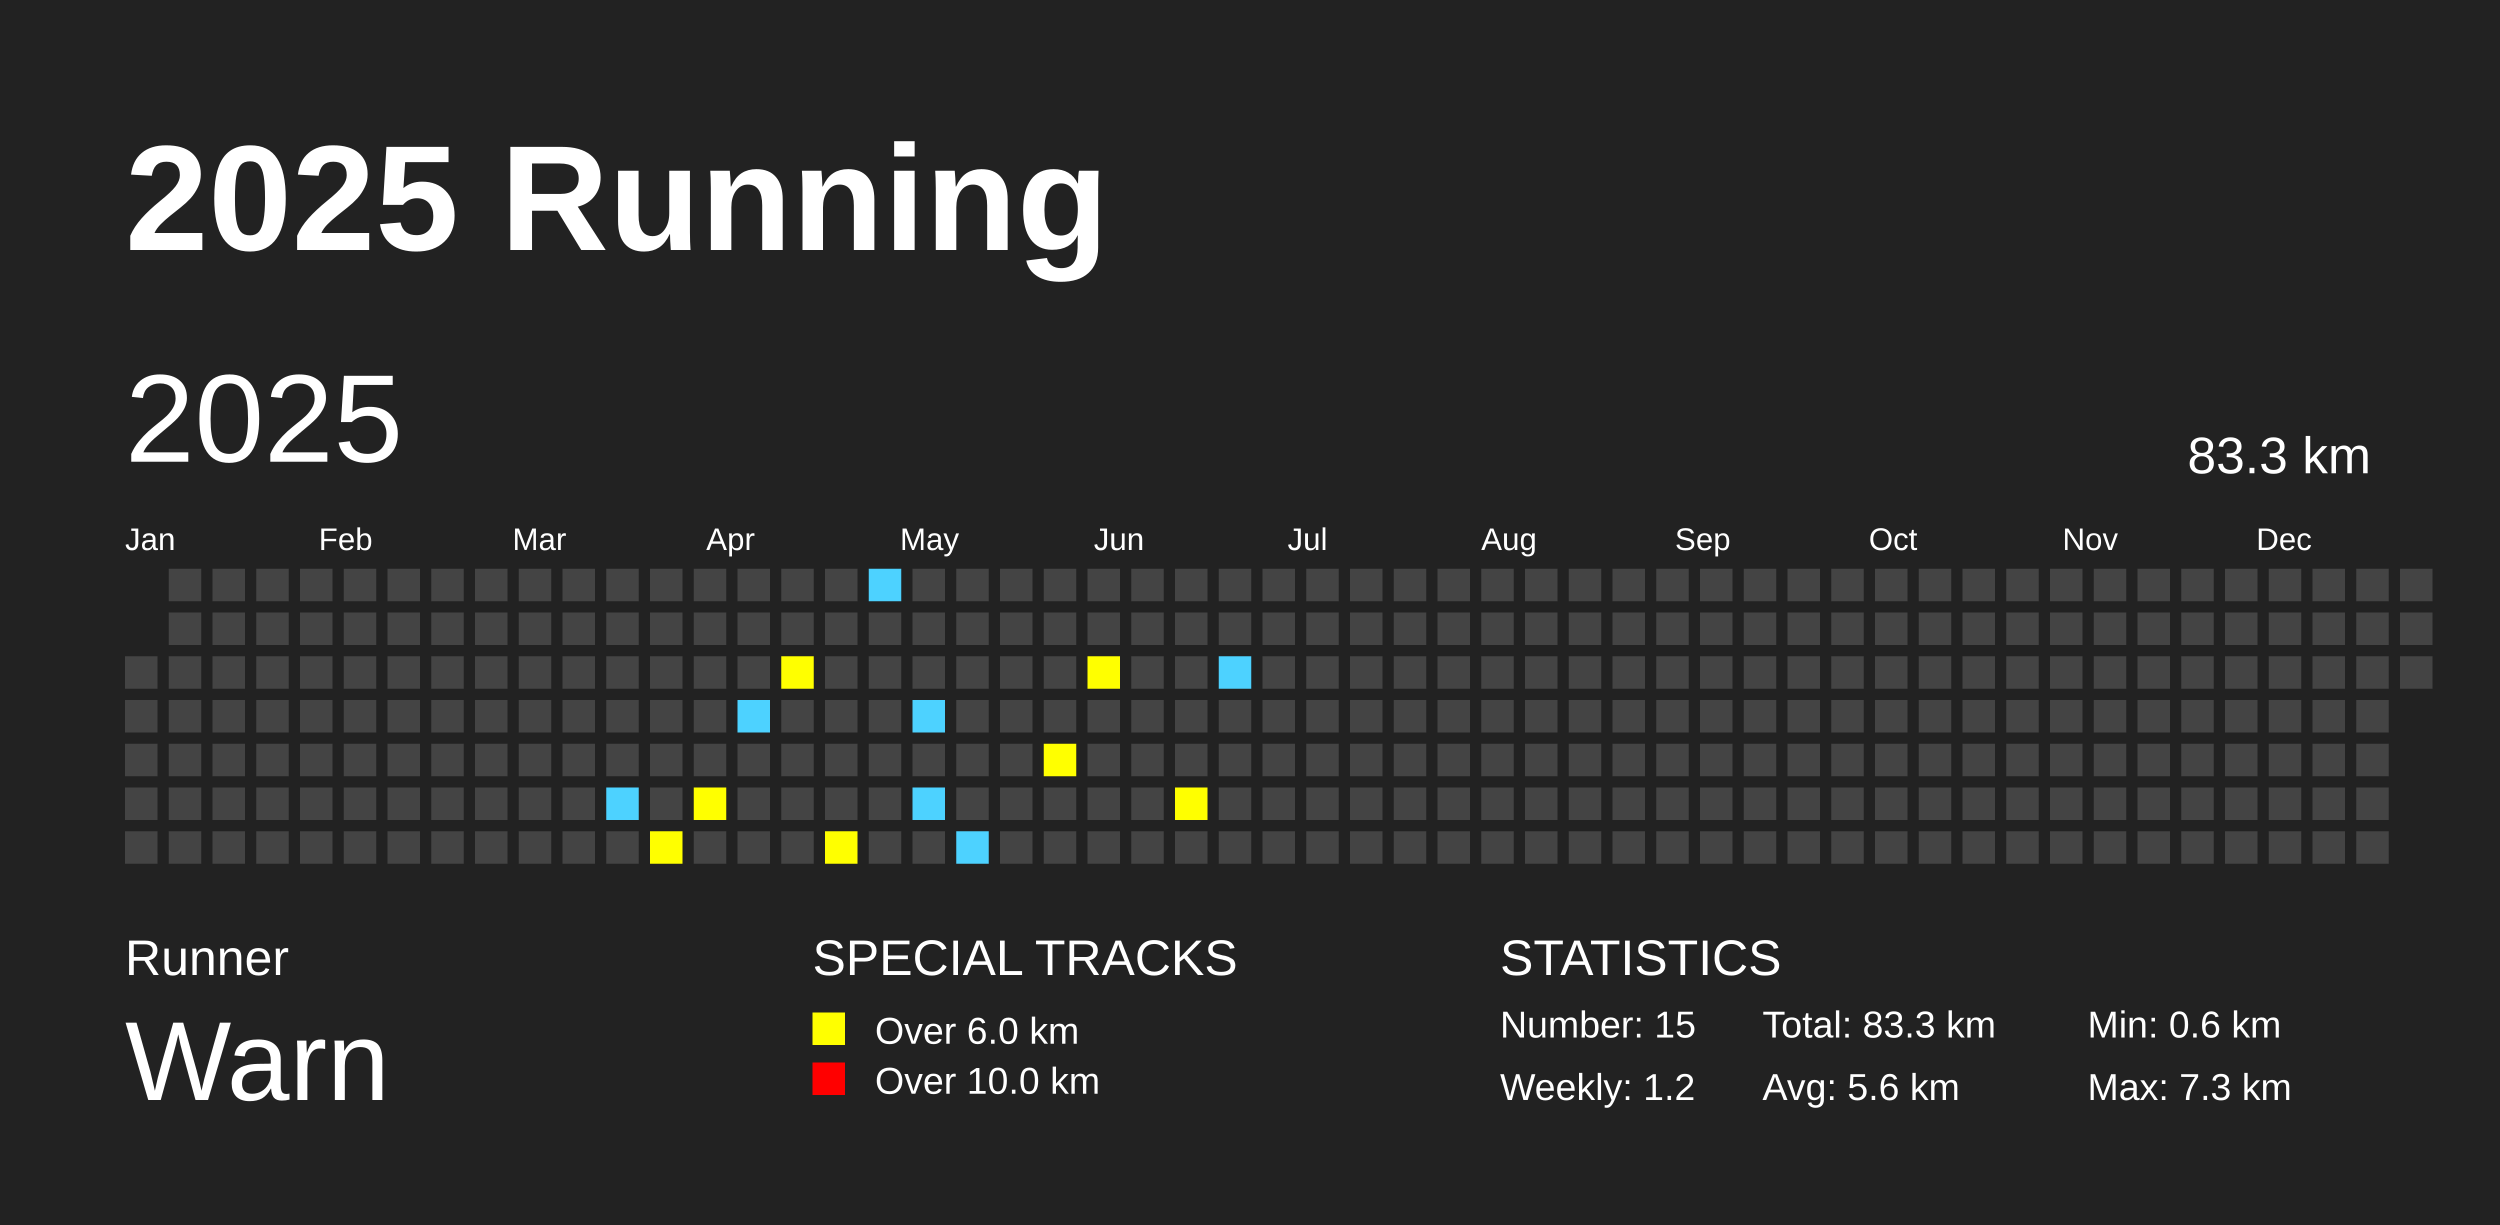
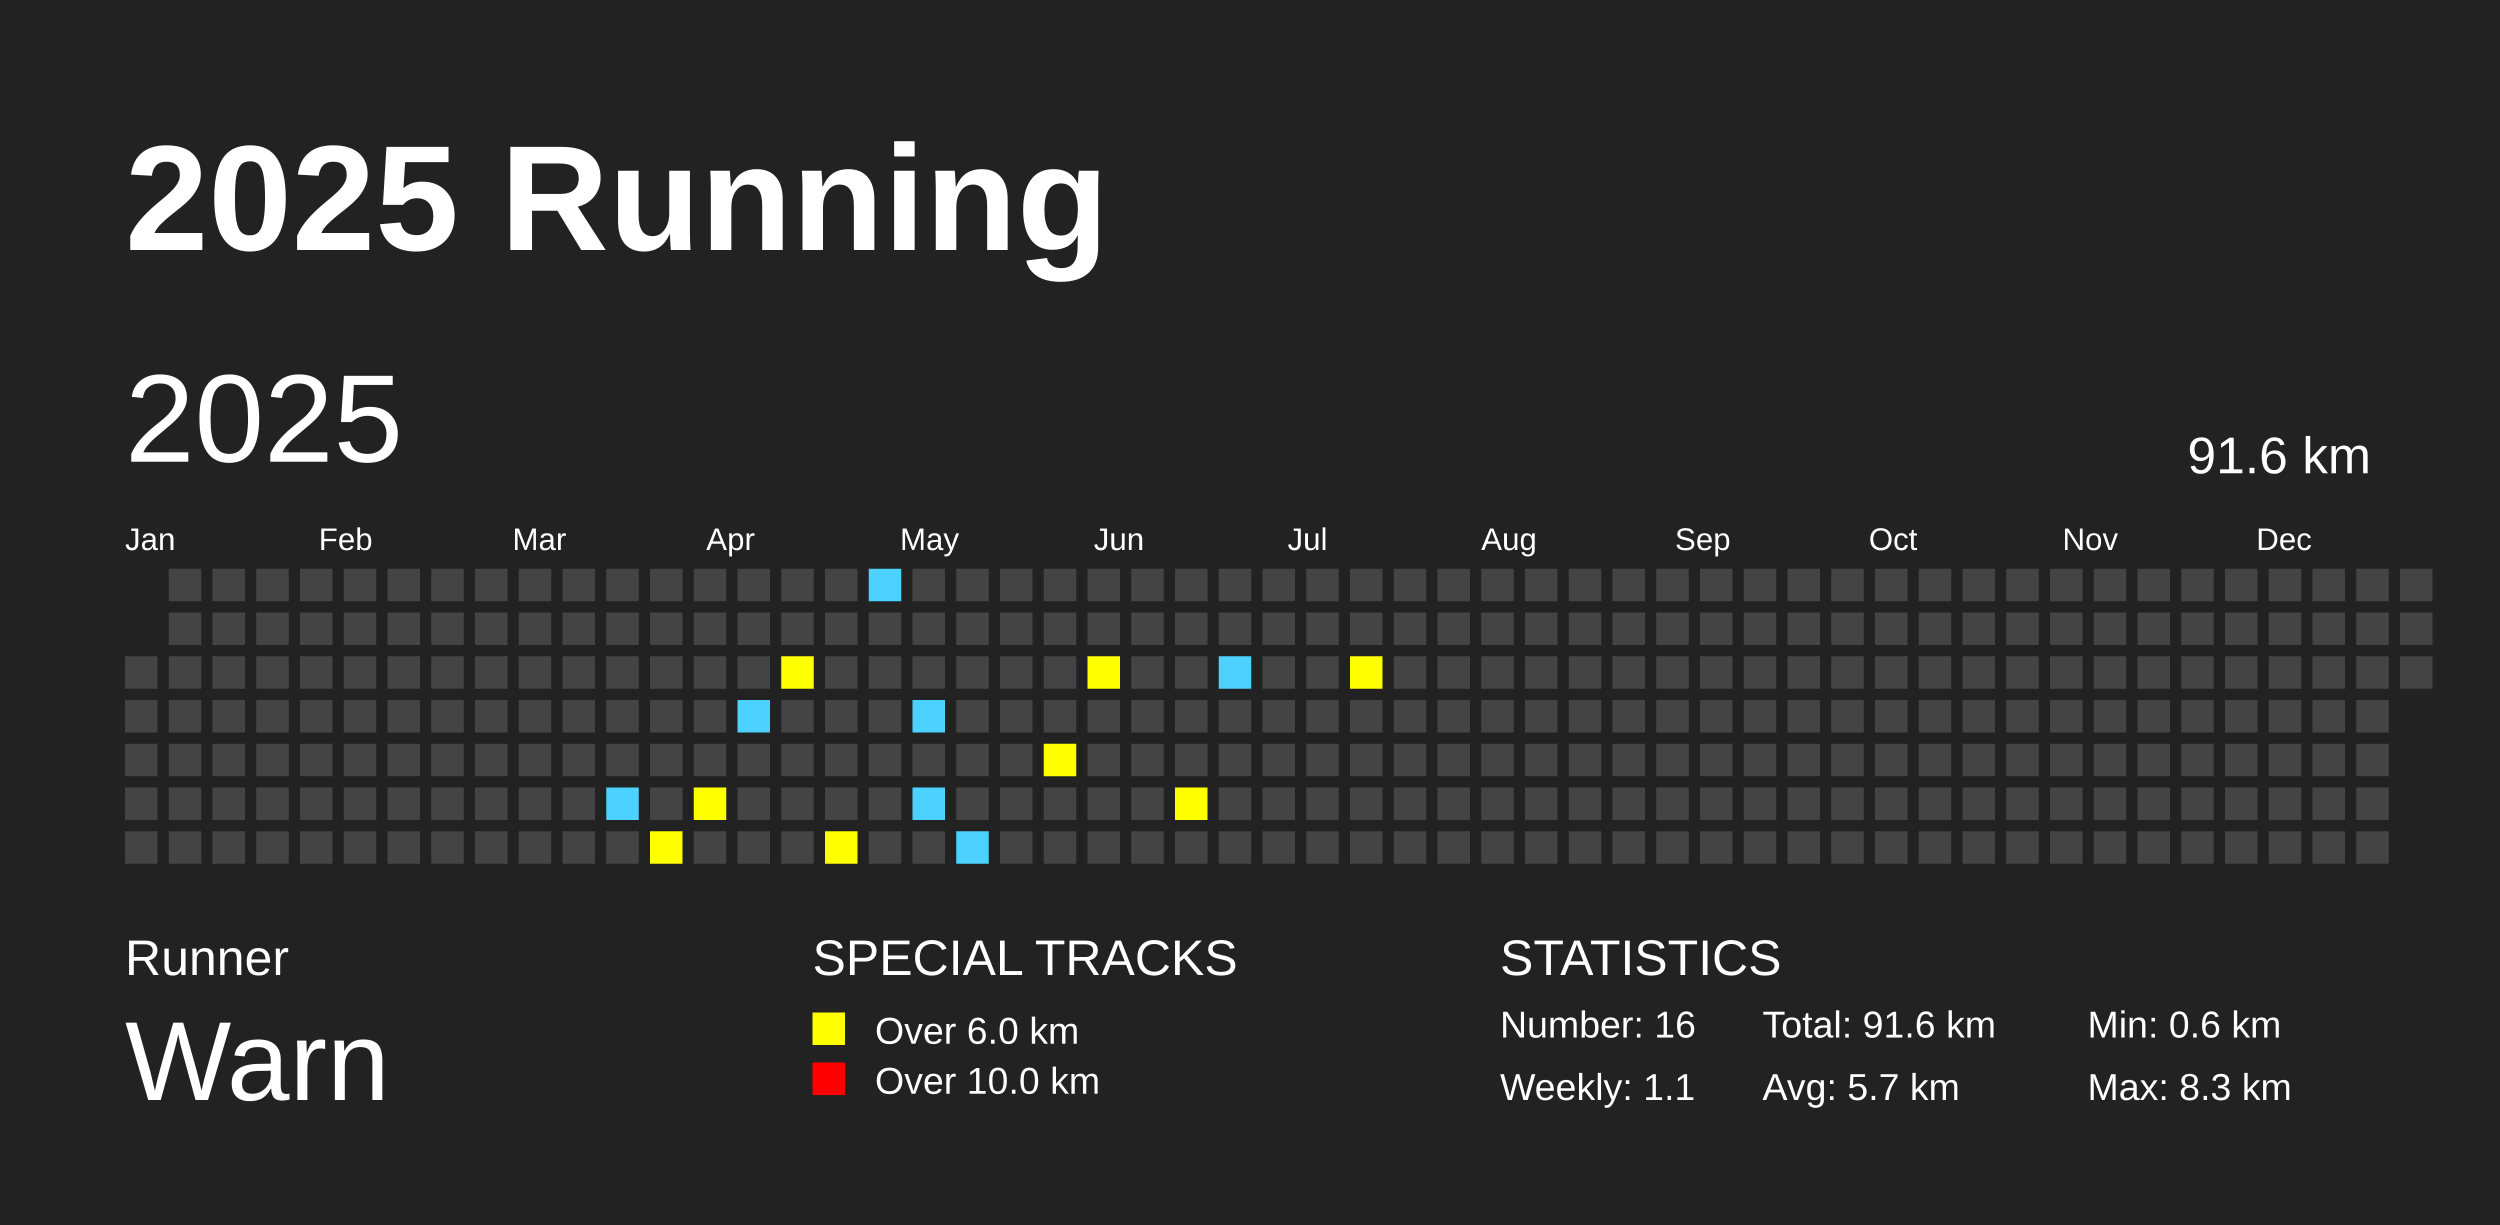
<svg xmlns="http://www.w3.org/2000/svg" baseProfile="full" height="98mm" version="1.1" viewBox="0,0,200,98" width="200mm">
  <defs />
  <rect fill="#222222" height="98" width="200" x="0" y="0" />
  <text fill="#FFFFFF" style="font-size:12px; font-family:Arial; font-weight:bold;" x="10" y="20">2025 Running</text>
  <text fill="#FFFFFF" style="font-size:4px; font-family:Arial" x="10" y="78">Runner</text>
  <text fill="#FFFFFF" style="font-size:9px; font-family:Arial" x="10" y="88">Warn</text>
  <text fill="#FFFFFF" style="font-size:4px; font-family:Arial" x="65" y="78">SPECIAL TRACKS</text>
  <rect fill="yellow" height="2.6" width="2.6" x="65" y="81" />
  <text fill="#FFFFFF" style="font-size:3px; font-family:Arial" x="70" y="83.5">Over 6.0 km</text>
  <rect fill="red" height="2.6" width="2.6" x="65" y="85" />
  <text fill="#FFFFFF" style="font-size:3px; font-family:Arial" x="70" y="87.5">Over 10.0 km</text>
  <text fill="#FFFFFF" style="font-size:4px; font-family:Arial" x="120" y="78">STATISTICS</text>
-   <text fill="#FFFFFF" style="font-size:3px; font-family:Arial" x="120" y="83">Number: 15</text>
-   <text fill="#FFFFFF" style="font-size:3px; font-family:Arial" x="120" y="88">Weekly: 1.2</text>
-   <text fill="#FFFFFF" style="font-size:3px; font-family:Arial" x="141" y="83">Total: 83.3 km</text>
-   <text fill="#FFFFFF" style="font-size:3px; font-family:Arial" x="141" y="88">Avg: 5.6 km</text>
+   <text fill="#FFFFFF" style="font-size:3px; font-family:Arial" x="120" y="83">Number: 16</text>
+   <text fill="#FFFFFF" style="font-size:3px; font-family:Arial" x="120" y="88">Weekly: 1.1</text>
+   <text fill="#FFFFFF" style="font-size:3px; font-family:Arial" x="141" y="83">Total: 91.6 km</text>
+   <text fill="#FFFFFF" style="font-size:3px; font-family:Arial" x="141" y="88">Avg: 5.7 km</text>
  <text fill="#FFFFFF" style="font-size:3px; font-family:Arial" x="167" y="83">Min: 0.6 km</text>
-   <text fill="#FFFFFF" style="font-size:3px; font-family:Arial" x="167" y="88">Max: 7.3 km</text>
+   <text fill="#FFFFFF" style="font-size:3px; font-family:Arial" x="167" y="88">Max: 8.3 km</text>
  <text dominant-baseline="hanging" fill="#FFFFFF" style="font-size:10.0px; font-family:Arial;" x="10" y="30">2025</text>
-   <text dominant-baseline="hanging" fill="#FFFFFF" style="font-size:4.125px; font-family:Arial;" x="175" y="35">83.3 km</text>
+   <text dominant-baseline="hanging" fill="#FFFFFF" style="font-size:4.125px; font-family:Arial;" x="175" y="35">91.6 km</text>
  <text fill="#FFFFFF" style="font-size:2.5px; font-family:Arial" x="10.0" y="44">Jan</text>
  <text fill="#FFFFFF" style="font-size:2.5px; font-family:Arial" x="25.5" y="44">Feb</text>
  <text fill="#FFFFFF" style="font-size:2.5px; font-family:Arial" x="41.0" y="44">Mar</text>
  <text fill="#FFFFFF" style="font-size:2.5px; font-family:Arial" x="56.5" y="44">Apr</text>
  <text fill="#FFFFFF" style="font-size:2.5px; font-family:Arial" x="72.0" y="44">May</text>
  <text fill="#FFFFFF" style="font-size:2.5px; font-family:Arial" x="87.5" y="44">Jun</text>
  <text fill="#FFFFFF" style="font-size:2.5px; font-family:Arial" x="103.0" y="44">Jul</text>
  <text fill="#FFFFFF" style="font-size:2.5px; font-family:Arial" x="118.5" y="44">Aug</text>
  <text fill="#FFFFFF" style="font-size:2.5px; font-family:Arial" x="134.0" y="44">Sep</text>
  <text fill="#FFFFFF" style="font-size:2.5px; font-family:Arial" x="149.5" y="44">Oct</text>
  <text fill="#FFFFFF" style="font-size:2.5px; font-family:Arial" x="165.0" y="44">Nov</text>
  <text fill="#FFFFFF" style="font-size:2.5px; font-family:Arial" x="180.5" y="44">Dec</text>
  <rect fill="#444444" height="2.6" width="2.6" x="10.0" y="52.5" />
  <rect fill="#444444" height="2.6" width="2.6" x="10.0" y="56.0" />
  <rect fill="#444444" height="2.6" width="2.6" x="10.0" y="59.5" />
  <rect fill="#444444" height="2.6" width="2.6" x="10.0" y="63.0" />
  <rect fill="#444444" height="2.6" width="2.6" x="10.0" y="66.5" />
  <rect fill="#444444" height="2.6" width="2.6" x="13.5" y="45.5" />
  <rect fill="#444444" height="2.6" width="2.6" x="13.5" y="49.0" />
  <rect fill="#444444" height="2.6" width="2.6" x="13.5" y="52.5" />
  <rect fill="#444444" height="2.6" width="2.6" x="13.5" y="56.0" />
  <rect fill="#444444" height="2.6" width="2.6" x="13.5" y="59.5" />
  <rect fill="#444444" height="2.6" width="2.6" x="13.5" y="63.0" />
  <rect fill="#444444" height="2.6" width="2.6" x="13.5" y="66.5" />
  <rect fill="#444444" height="2.6" width="2.6" x="17.0" y="45.5" />
  <rect fill="#444444" height="2.6" width="2.6" x="17.0" y="49.0" />
  <rect fill="#444444" height="2.6" width="2.6" x="17.0" y="52.5" />
  <rect fill="#444444" height="2.6" width="2.6" x="17.0" y="56.0" />
  <rect fill="#444444" height="2.6" width="2.6" x="17.0" y="59.5" />
  <rect fill="#444444" height="2.6" width="2.6" x="17.0" y="63.0" />
  <rect fill="#444444" height="2.6" width="2.6" x="17.0" y="66.5" />
  <rect fill="#444444" height="2.6" width="2.6" x="20.5" y="45.5" />
  <rect fill="#444444" height="2.6" width="2.6" x="20.5" y="49.0" />
  <rect fill="#444444" height="2.6" width="2.6" x="20.5" y="52.5" />
  <rect fill="#444444" height="2.6" width="2.6" x="20.5" y="56.0" />
  <rect fill="#444444" height="2.6" width="2.6" x="20.5" y="59.5" />
  <rect fill="#444444" height="2.6" width="2.6" x="20.5" y="63.0" />
  <rect fill="#444444" height="2.6" width="2.6" x="20.5" y="66.5" />
  <rect fill="#444444" height="2.6" width="2.6" x="24.0" y="45.5" />
  <rect fill="#444444" height="2.6" width="2.6" x="24.0" y="49.0" />
  <rect fill="#444444" height="2.6" width="2.6" x="24.0" y="52.5" />
  <rect fill="#444444" height="2.6" width="2.6" x="24.0" y="56.0" />
  <rect fill="#444444" height="2.6" width="2.6" x="24.0" y="59.5" />
  <rect fill="#444444" height="2.6" width="2.6" x="24.0" y="63.0" />
  <rect fill="#444444" height="2.6" width="2.6" x="24.0" y="66.5" />
  <rect fill="#444444" height="2.6" width="2.6" x="27.5" y="45.5" />
  <rect fill="#444444" height="2.6" width="2.6" x="27.5" y="49.0" />
  <rect fill="#444444" height="2.6" width="2.6" x="27.5" y="52.5" />
  <rect fill="#444444" height="2.6" width="2.6" x="27.5" y="56.0" />
  <rect fill="#444444" height="2.6" width="2.6" x="27.5" y="59.5" />
  <rect fill="#444444" height="2.6" width="2.6" x="27.5" y="63.0" />
  <rect fill="#444444" height="2.6" width="2.6" x="27.5" y="66.5" />
  <rect fill="#444444" height="2.6" width="2.6" x="31.0" y="45.5" />
  <rect fill="#444444" height="2.6" width="2.6" x="31.0" y="49.0" />
  <rect fill="#444444" height="2.6" width="2.6" x="31.0" y="52.5" />
  <rect fill="#444444" height="2.6" width="2.6" x="31.0" y="56.0" />
  <rect fill="#444444" height="2.6" width="2.6" x="31.0" y="59.5" />
  <rect fill="#444444" height="2.6" width="2.6" x="31.0" y="63.0" />
  <rect fill="#444444" height="2.6" width="2.6" x="31.0" y="66.5" />
  <rect fill="#444444" height="2.6" width="2.6" x="34.5" y="45.5" />
  <rect fill="#444444" height="2.6" width="2.6" x="34.5" y="49.0" />
  <rect fill="#444444" height="2.6" width="2.6" x="34.5" y="52.5" />
  <rect fill="#444444" height="2.6" width="2.6" x="34.5" y="56.0" />
  <rect fill="#444444" height="2.6" width="2.6" x="34.5" y="59.5" />
  <rect fill="#444444" height="2.6" width="2.6" x="34.5" y="63.0" />
  <rect fill="#444444" height="2.6" width="2.6" x="34.5" y="66.5" />
  <rect fill="#444444" height="2.6" width="2.6" x="38.0" y="45.5" />
  <rect fill="#444444" height="2.6" width="2.6" x="38.0" y="49.0" />
  <rect fill="#444444" height="2.6" width="2.6" x="38.0" y="52.5" />
  <rect fill="#444444" height="2.6" width="2.6" x="38.0" y="56.0" />
  <rect fill="#444444" height="2.6" width="2.6" x="38.0" y="59.5" />
  <rect fill="#444444" height="2.6" width="2.6" x="38.0" y="63.0" />
  <rect fill="#444444" height="2.6" width="2.6" x="38.0" y="66.5" />
  <rect fill="#444444" height="2.6" width="2.6" x="41.5" y="45.5" />
  <rect fill="#444444" height="2.6" width="2.6" x="41.5" y="49.0" />
  <rect fill="#444444" height="2.6" width="2.6" x="41.5" y="52.5" />
  <rect fill="#444444" height="2.6" width="2.6" x="41.5" y="56.0" />
  <rect fill="#444444" height="2.6" width="2.6" x="41.5" y="59.5" />
  <rect fill="#444444" height="2.6" width="2.6" x="41.5" y="63.0" />
  <rect fill="#444444" height="2.6" width="2.6" x="41.5" y="66.5" />
  <rect fill="#444444" height="2.6" width="2.6" x="45.0" y="45.5" />
  <rect fill="#444444" height="2.6" width="2.6" x="45.0" y="49.0" />
  <rect fill="#444444" height="2.6" width="2.6" x="45.0" y="52.5" />
  <rect fill="#444444" height="2.6" width="2.6" x="45.0" y="56.0" />
  <rect fill="#444444" height="2.6" width="2.6" x="45.0" y="59.5" />
  <rect fill="#444444" height="2.6" width="2.6" x="45.0" y="63.0" />
  <rect fill="#444444" height="2.6" width="2.6" x="45.0" y="66.5" />
  <rect fill="#444444" height="2.6" width="2.6" x="48.5" y="45.5" />
  <rect fill="#444444" height="2.6" width="2.6" x="48.5" y="49.0" />
  <rect fill="#444444" height="2.6" width="2.6" x="48.5" y="52.5" />
  <rect fill="#444444" height="2.6" width="2.6" x="48.5" y="56.0" />
  <rect fill="#444444" height="2.6" width="2.6" x="48.5" y="59.5" />
  <rect fill="#4DD2FF" height="2.6" width="2.6" x="48.5" y="63.0" />
  <rect fill="#444444" height="2.6" width="2.6" x="48.5" y="66.5" />
  <rect fill="#444444" height="2.6" width="2.6" x="52.0" y="45.5" />
  <rect fill="#444444" height="2.6" width="2.6" x="52.0" y="49.0" />
  <rect fill="#444444" height="2.6" width="2.6" x="52.0" y="52.5" />
  <rect fill="#444444" height="2.6" width="2.6" x="52.0" y="56.0" />
  <rect fill="#444444" height="2.6" width="2.6" x="52.0" y="59.5" />
  <rect fill="#444444" height="2.6" width="2.6" x="52.0" y="63.0" />
  <rect fill="yellow" height="2.6" width="2.6" x="52.0" y="66.5" />
  <rect fill="#444444" height="2.6" width="2.6" x="55.5" y="45.5" />
  <rect fill="#444444" height="2.6" width="2.6" x="55.5" y="49.0" />
  <rect fill="#444444" height="2.6" width="2.6" x="55.5" y="52.5" />
  <rect fill="#444444" height="2.6" width="2.6" x="55.5" y="56.0" />
  <rect fill="#444444" height="2.6" width="2.6" x="55.5" y="59.5" />
  <rect fill="yellow" height="2.6" width="2.6" x="55.5" y="63.0" />
  <rect fill="#444444" height="2.6" width="2.6" x="55.5" y="66.5" />
  <rect fill="#444444" height="2.6" width="2.6" x="59.0" y="45.5" />
  <rect fill="#444444" height="2.6" width="2.6" x="59.0" y="49.0" />
  <rect fill="#444444" height="2.6" width="2.6" x="59.0" y="52.5" />
  <rect fill="#4DD2FF" height="2.6" width="2.6" x="59.0" y="56.0" />
  <rect fill="#444444" height="2.6" width="2.6" x="59.0" y="59.5" />
  <rect fill="#444444" height="2.6" width="2.6" x="59.0" y="63.0" />
  <rect fill="#444444" height="2.6" width="2.6" x="59.0" y="66.5" />
  <rect fill="#444444" height="2.6" width="2.6" x="62.5" y="45.5" />
  <rect fill="#444444" height="2.6" width="2.6" x="62.5" y="49.0" />
  <rect fill="yellow" height="2.6" width="2.6" x="62.5" y="52.5" />
  <rect fill="#444444" height="2.6" width="2.6" x="62.5" y="56.0" />
  <rect fill="#444444" height="2.6" width="2.6" x="62.5" y="59.5" />
  <rect fill="#444444" height="2.6" width="2.6" x="62.5" y="63.0" />
  <rect fill="#444444" height="2.6" width="2.6" x="62.5" y="66.5" />
  <rect fill="#444444" height="2.6" width="2.6" x="66.0" y="45.5" />
  <rect fill="#444444" height="2.6" width="2.6" x="66.0" y="49.0" />
  <rect fill="#444444" height="2.6" width="2.6" x="66.0" y="52.5" />
  <rect fill="#444444" height="2.6" width="2.6" x="66.0" y="56.0" />
  <rect fill="#444444" height="2.6" width="2.6" x="66.0" y="59.5" />
  <rect fill="#444444" height="2.6" width="2.6" x="66.0" y="63.0" />
  <rect fill="yellow" height="2.6" width="2.6" x="66.0" y="66.5" />
  <rect fill="#4DD2FF" height="2.6" width="2.6" x="69.5" y="45.5" />
  <rect fill="#444444" height="2.6" width="2.6" x="69.5" y="49.0" />
  <rect fill="#444444" height="2.6" width="2.6" x="69.5" y="52.5" />
  <rect fill="#444444" height="2.6" width="2.6" x="69.5" y="56.0" />
  <rect fill="#444444" height="2.6" width="2.6" x="69.5" y="59.5" />
  <rect fill="#444444" height="2.6" width="2.6" x="69.5" y="63.0" />
  <rect fill="#444444" height="2.6" width="2.6" x="69.5" y="66.5" />
  <rect fill="#444444" height="2.6" width="2.6" x="73.0" y="45.5" />
  <rect fill="#444444" height="2.6" width="2.6" x="73.0" y="49.0" />
  <rect fill="#444444" height="2.6" width="2.6" x="73.0" y="52.5" />
  <rect fill="#4DD2FF" height="2.6" width="2.6" x="73.0" y="56.0" />
  <rect fill="#444444" height="2.6" width="2.6" x="73.0" y="59.5" />
  <rect fill="#4DD2FF" height="2.6" width="2.6" x="73.0" y="63.0" />
  <rect fill="#444444" height="2.6" width="2.6" x="73.0" y="66.5" />
  <rect fill="#444444" height="2.6" width="2.6" x="76.5" y="45.5" />
  <rect fill="#444444" height="2.6" width="2.6" x="76.5" y="49.0" />
  <rect fill="#444444" height="2.6" width="2.6" x="76.5" y="52.5" />
  <rect fill="#444444" height="2.6" width="2.6" x="76.5" y="56.0" />
  <rect fill="#444444" height="2.6" width="2.6" x="76.5" y="59.5" />
  <rect fill="#444444" height="2.6" width="2.6" x="76.5" y="63.0" />
  <rect fill="#4DD2FF" height="2.6" width="2.6" x="76.5" y="66.5" />
  <rect fill="#444444" height="2.6" width="2.6" x="80.0" y="45.5" />
  <rect fill="#444444" height="2.6" width="2.6" x="80.0" y="49.0" />
  <rect fill="#444444" height="2.6" width="2.6" x="80.0" y="52.5" />
  <rect fill="#444444" height="2.6" width="2.6" x="80.0" y="56.0" />
  <rect fill="#444444" height="2.6" width="2.6" x="80.0" y="59.5" />
  <rect fill="#444444" height="2.6" width="2.6" x="80.0" y="63.0" />
  <rect fill="#444444" height="2.6" width="2.6" x="80.0" y="66.5" />
  <rect fill="#444444" height="2.6" width="2.6" x="83.5" y="45.5" />
  <rect fill="#444444" height="2.6" width="2.6" x="83.5" y="49.0" />
  <rect fill="#444444" height="2.6" width="2.6" x="83.5" y="52.5" />
  <rect fill="#444444" height="2.6" width="2.6" x="83.5" y="56.0" />
  <rect fill="yellow" height="2.6" width="2.6" x="83.5" y="59.5" />
  <rect fill="#444444" height="2.6" width="2.6" x="83.5" y="63.0" />
  <rect fill="#444444" height="2.6" width="2.6" x="83.5" y="66.5" />
  <rect fill="#444444" height="2.6" width="2.6" x="87.0" y="45.5" />
  <rect fill="#444444" height="2.6" width="2.6" x="87.0" y="49.0" />
  <rect fill="yellow" height="2.6" width="2.6" x="87.0" y="52.5" />
  <rect fill="#444444" height="2.6" width="2.6" x="87.0" y="56.0" />
  <rect fill="#444444" height="2.6" width="2.6" x="87.0" y="59.5" />
  <rect fill="#444444" height="2.6" width="2.6" x="87.0" y="63.0" />
  <rect fill="#444444" height="2.6" width="2.6" x="87.0" y="66.5" />
  <rect fill="#444444" height="2.6" width="2.6" x="90.5" y="45.5" />
  <rect fill="#444444" height="2.6" width="2.6" x="90.5" y="49.0" />
  <rect fill="#444444" height="2.6" width="2.6" x="90.5" y="52.5" />
  <rect fill="#444444" height="2.6" width="2.6" x="90.5" y="56.0" />
  <rect fill="#444444" height="2.6" width="2.6" x="90.5" y="59.5" />
  <rect fill="#444444" height="2.6" width="2.6" x="90.5" y="63.0" />
  <rect fill="#444444" height="2.6" width="2.6" x="90.5" y="66.5" />
  <rect fill="#444444" height="2.6" width="2.6" x="94.0" y="45.5" />
  <rect fill="#444444" height="2.6" width="2.6" x="94.0" y="49.0" />
  <rect fill="#444444" height="2.6" width="2.6" x="94.0" y="52.5" />
  <rect fill="#444444" height="2.6" width="2.6" x="94.0" y="56.0" />
  <rect fill="#444444" height="2.6" width="2.6" x="94.0" y="59.5" />
  <rect fill="yellow" height="2.6" width="2.6" x="94.0" y="63.0" />
  <rect fill="#444444" height="2.6" width="2.6" x="94.0" y="66.5" />
  <rect fill="#444444" height="2.6" width="2.6" x="97.5" y="45.5" />
  <rect fill="#444444" height="2.6" width="2.6" x="97.5" y="49.0" />
  <rect fill="#4DD2FF" height="2.6" width="2.6" x="97.5" y="52.5" />
  <rect fill="#444444" height="2.6" width="2.6" x="97.5" y="56.0" />
  <rect fill="#444444" height="2.6" width="2.6" x="97.5" y="59.5" />
  <rect fill="#444444" height="2.6" width="2.6" x="97.5" y="63.0" />
  <rect fill="#444444" height="2.6" width="2.6" x="97.5" y="66.5" />
  <rect fill="#444444" height="2.6" width="2.6" x="101.0" y="45.5" />
  <rect fill="#444444" height="2.6" width="2.6" x="101.0" y="49.0" />
  <rect fill="#444444" height="2.6" width="2.6" x="101.0" y="52.5" />
  <rect fill="#444444" height="2.6" width="2.6" x="101.0" y="56.0" />
  <rect fill="#444444" height="2.6" width="2.6" x="101.0" y="59.5" />
  <rect fill="#444444" height="2.6" width="2.6" x="101.0" y="63.0" />
  <rect fill="#444444" height="2.6" width="2.6" x="101.0" y="66.5" />
  <rect fill="#444444" height="2.6" width="2.6" x="104.5" y="45.5" />
  <rect fill="#444444" height="2.6" width="2.6" x="104.5" y="49.0" />
  <rect fill="#444444" height="2.6" width="2.6" x="104.5" y="52.5" />
  <rect fill="#444444" height="2.6" width="2.6" x="104.5" y="56.0" />
  <rect fill="#444444" height="2.6" width="2.6" x="104.5" y="59.5" />
  <rect fill="#444444" height="2.6" width="2.6" x="104.5" y="63.0" />
  <rect fill="#444444" height="2.6" width="2.6" x="104.5" y="66.5" />
  <rect fill="#444444" height="2.6" width="2.6" x="108.0" y="45.5" />
  <rect fill="#444444" height="2.6" width="2.6" x="108.0" y="49.0" />
-   <rect fill="#444444" height="2.6" width="2.6" x="108.0" y="52.5" />
+   <rect fill="yellow" height="2.6" width="2.6" x="108.0" y="52.5" />
  <rect fill="#444444" height="2.6" width="2.6" x="108.0" y="56.0" />
  <rect fill="#444444" height="2.6" width="2.6" x="108.0" y="59.5" />
  <rect fill="#444444" height="2.6" width="2.6" x="108.0" y="63.0" />
  <rect fill="#444444" height="2.6" width="2.6" x="108.0" y="66.5" />
  <rect fill="#444444" height="2.6" width="2.6" x="111.5" y="45.5" />
  <rect fill="#444444" height="2.6" width="2.6" x="111.5" y="49.0" />
  <rect fill="#444444" height="2.6" width="2.6" x="111.5" y="52.5" />
  <rect fill="#444444" height="2.6" width="2.6" x="111.5" y="56.0" />
  <rect fill="#444444" height="2.6" width="2.6" x="111.5" y="59.5" />
  <rect fill="#444444" height="2.6" width="2.6" x="111.5" y="63.0" />
  <rect fill="#444444" height="2.6" width="2.6" x="111.5" y="66.5" />
  <rect fill="#444444" height="2.6" width="2.6" x="115.0" y="45.5" />
  <rect fill="#444444" height="2.6" width="2.6" x="115.0" y="49.0" />
  <rect fill="#444444" height="2.6" width="2.6" x="115.0" y="52.5" />
  <rect fill="#444444" height="2.6" width="2.6" x="115.0" y="56.0" />
  <rect fill="#444444" height="2.6" width="2.6" x="115.0" y="59.5" />
  <rect fill="#444444" height="2.6" width="2.6" x="115.0" y="63.0" />
  <rect fill="#444444" height="2.6" width="2.6" x="115.0" y="66.5" />
  <rect fill="#444444" height="2.6" width="2.6" x="118.5" y="45.5" />
  <rect fill="#444444" height="2.6" width="2.6" x="118.5" y="49.0" />
  <rect fill="#444444" height="2.6" width="2.6" x="118.5" y="52.5" />
  <rect fill="#444444" height="2.6" width="2.6" x="118.5" y="56.0" />
  <rect fill="#444444" height="2.6" width="2.6" x="118.5" y="59.5" />
  <rect fill="#444444" height="2.6" width="2.6" x="118.5" y="63.0" />
  <rect fill="#444444" height="2.6" width="2.6" x="118.5" y="66.5" />
  <rect fill="#444444" height="2.6" width="2.6" x="122.0" y="45.5" />
  <rect fill="#444444" height="2.6" width="2.6" x="122.0" y="49.0" />
  <rect fill="#444444" height="2.6" width="2.6" x="122.0" y="52.5" />
  <rect fill="#444444" height="2.6" width="2.6" x="122.0" y="56.0" />
  <rect fill="#444444" height="2.6" width="2.6" x="122.0" y="59.5" />
  <rect fill="#444444" height="2.6" width="2.6" x="122.0" y="63.0" />
  <rect fill="#444444" height="2.6" width="2.6" x="122.0" y="66.5" />
  <rect fill="#444444" height="2.6" width="2.6" x="125.5" y="45.5" />
  <rect fill="#444444" height="2.6" width="2.6" x="125.5" y="49.0" />
  <rect fill="#444444" height="2.6" width="2.6" x="125.5" y="52.5" />
  <rect fill="#444444" height="2.6" width="2.6" x="125.5" y="56.0" />
  <rect fill="#444444" height="2.6" width="2.6" x="125.5" y="59.5" />
  <rect fill="#444444" height="2.6" width="2.6" x="125.5" y="63.0" />
  <rect fill="#444444" height="2.6" width="2.6" x="125.5" y="66.5" />
  <rect fill="#444444" height="2.6" width="2.6" x="129.0" y="45.5" />
  <rect fill="#444444" height="2.6" width="2.6" x="129.0" y="49.0" />
  <rect fill="#444444" height="2.6" width="2.6" x="129.0" y="52.5" />
  <rect fill="#444444" height="2.6" width="2.6" x="129.0" y="56.0" />
  <rect fill="#444444" height="2.6" width="2.6" x="129.0" y="59.5" />
  <rect fill="#444444" height="2.6" width="2.6" x="129.0" y="63.0" />
  <rect fill="#444444" height="2.6" width="2.6" x="129.0" y="66.5" />
  <rect fill="#444444" height="2.6" width="2.6" x="132.5" y="45.5" />
  <rect fill="#444444" height="2.6" width="2.6" x="132.5" y="49.0" />
  <rect fill="#444444" height="2.6" width="2.6" x="132.5" y="52.5" />
  <rect fill="#444444" height="2.6" width="2.6" x="132.5" y="56.0" />
  <rect fill="#444444" height="2.6" width="2.6" x="132.5" y="59.5" />
  <rect fill="#444444" height="2.6" width="2.6" x="132.5" y="63.0" />
  <rect fill="#444444" height="2.6" width="2.6" x="132.5" y="66.5" />
  <rect fill="#444444" height="2.6" width="2.6" x="136.0" y="45.5" />
  <rect fill="#444444" height="2.6" width="2.6" x="136.0" y="49.0" />
  <rect fill="#444444" height="2.6" width="2.6" x="136.0" y="52.5" />
  <rect fill="#444444" height="2.6" width="2.6" x="136.0" y="56.0" />
  <rect fill="#444444" height="2.6" width="2.6" x="136.0" y="59.5" />
  <rect fill="#444444" height="2.6" width="2.6" x="136.0" y="63.0" />
  <rect fill="#444444" height="2.6" width="2.6" x="136.0" y="66.5" />
  <rect fill="#444444" height="2.6" width="2.6" x="139.5" y="45.5" />
  <rect fill="#444444" height="2.6" width="2.6" x="139.5" y="49.0" />
  <rect fill="#444444" height="2.6" width="2.6" x="139.5" y="52.5" />
  <rect fill="#444444" height="2.6" width="2.6" x="139.5" y="56.0" />
  <rect fill="#444444" height="2.6" width="2.6" x="139.5" y="59.5" />
  <rect fill="#444444" height="2.6" width="2.6" x="139.5" y="63.0" />
  <rect fill="#444444" height="2.6" width="2.6" x="139.5" y="66.5" />
  <rect fill="#444444" height="2.6" width="2.6" x="143.0" y="45.5" />
  <rect fill="#444444" height="2.6" width="2.6" x="143.0" y="49.0" />
  <rect fill="#444444" height="2.6" width="2.6" x="143.0" y="52.5" />
  <rect fill="#444444" height="2.6" width="2.6" x="143.0" y="56.0" />
  <rect fill="#444444" height="2.6" width="2.6" x="143.0" y="59.5" />
  <rect fill="#444444" height="2.6" width="2.6" x="143.0" y="63.0" />
  <rect fill="#444444" height="2.6" width="2.6" x="143.0" y="66.5" />
  <rect fill="#444444" height="2.6" width="2.6" x="146.5" y="45.5" />
  <rect fill="#444444" height="2.6" width="2.6" x="146.5" y="49.0" />
  <rect fill="#444444" height="2.6" width="2.6" x="146.5" y="52.5" />
  <rect fill="#444444" height="2.6" width="2.6" x="146.5" y="56.0" />
  <rect fill="#444444" height="2.6" width="2.6" x="146.5" y="59.5" />
  <rect fill="#444444" height="2.6" width="2.6" x="146.5" y="63.0" />
  <rect fill="#444444" height="2.6" width="2.6" x="146.5" y="66.5" />
  <rect fill="#444444" height="2.6" width="2.6" x="150.0" y="45.5" />
  <rect fill="#444444" height="2.6" width="2.6" x="150.0" y="49.0" />
  <rect fill="#444444" height="2.6" width="2.6" x="150.0" y="52.5" />
  <rect fill="#444444" height="2.6" width="2.6" x="150.0" y="56.0" />
  <rect fill="#444444" height="2.6" width="2.6" x="150.0" y="59.5" />
  <rect fill="#444444" height="2.6" width="2.6" x="150.0" y="63.0" />
  <rect fill="#444444" height="2.6" width="2.6" x="150.0" y="66.5" />
  <rect fill="#444444" height="2.6" width="2.6" x="153.5" y="45.5" />
  <rect fill="#444444" height="2.6" width="2.6" x="153.5" y="49.0" />
  <rect fill="#444444" height="2.6" width="2.6" x="153.5" y="52.5" />
  <rect fill="#444444" height="2.6" width="2.6" x="153.5" y="56.0" />
  <rect fill="#444444" height="2.6" width="2.6" x="153.5" y="59.5" />
  <rect fill="#444444" height="2.6" width="2.6" x="153.5" y="63.0" />
  <rect fill="#444444" height="2.6" width="2.6" x="153.5" y="66.5" />
  <rect fill="#444444" height="2.6" width="2.6" x="157.0" y="45.5" />
  <rect fill="#444444" height="2.6" width="2.6" x="157.0" y="49.0" />
  <rect fill="#444444" height="2.6" width="2.6" x="157.0" y="52.5" />
  <rect fill="#444444" height="2.6" width="2.6" x="157.0" y="56.0" />
  <rect fill="#444444" height="2.6" width="2.6" x="157.0" y="59.5" />
  <rect fill="#444444" height="2.6" width="2.6" x="157.0" y="63.0" />
  <rect fill="#444444" height="2.6" width="2.6" x="157.0" y="66.5" />
  <rect fill="#444444" height="2.6" width="2.6" x="160.5" y="45.5" />
  <rect fill="#444444" height="2.6" width="2.6" x="160.5" y="49.0" />
  <rect fill="#444444" height="2.6" width="2.6" x="160.5" y="52.5" />
  <rect fill="#444444" height="2.6" width="2.6" x="160.5" y="56.0" />
  <rect fill="#444444" height="2.6" width="2.6" x="160.5" y="59.5" />
  <rect fill="#444444" height="2.6" width="2.6" x="160.5" y="63.0" />
  <rect fill="#444444" height="2.6" width="2.6" x="160.5" y="66.5" />
  <rect fill="#444444" height="2.6" width="2.6" x="164.0" y="45.5" />
  <rect fill="#444444" height="2.6" width="2.6" x="164.0" y="49.0" />
  <rect fill="#444444" height="2.6" width="2.6" x="164.0" y="52.5" />
  <rect fill="#444444" height="2.6" width="2.6" x="164.0" y="56.0" />
  <rect fill="#444444" height="2.6" width="2.6" x="164.0" y="59.5" />
  <rect fill="#444444" height="2.6" width="2.6" x="164.0" y="63.0" />
  <rect fill="#444444" height="2.6" width="2.6" x="164.0" y="66.5" />
  <rect fill="#444444" height="2.6" width="2.6" x="167.5" y="45.5" />
  <rect fill="#444444" height="2.6" width="2.6" x="167.5" y="49.0" />
  <rect fill="#444444" height="2.6" width="2.6" x="167.5" y="52.5" />
  <rect fill="#444444" height="2.6" width="2.6" x="167.5" y="56.0" />
  <rect fill="#444444" height="2.6" width="2.6" x="167.5" y="59.5" />
  <rect fill="#444444" height="2.6" width="2.6" x="167.5" y="63.0" />
  <rect fill="#444444" height="2.6" width="2.6" x="167.5" y="66.5" />
  <rect fill="#444444" height="2.6" width="2.6" x="171.0" y="45.5" />
  <rect fill="#444444" height="2.6" width="2.6" x="171.0" y="49.0" />
  <rect fill="#444444" height="2.6" width="2.6" x="171.0" y="52.5" />
  <rect fill="#444444" height="2.6" width="2.6" x="171.0" y="56.0" />
  <rect fill="#444444" height="2.6" width="2.6" x="171.0" y="59.5" />
  <rect fill="#444444" height="2.6" width="2.6" x="171.0" y="63.0" />
  <rect fill="#444444" height="2.6" width="2.6" x="171.0" y="66.5" />
  <rect fill="#444444" height="2.6" width="2.6" x="174.5" y="45.5" />
  <rect fill="#444444" height="2.6" width="2.6" x="174.5" y="49.0" />
  <rect fill="#444444" height="2.6" width="2.6" x="174.5" y="52.5" />
  <rect fill="#444444" height="2.6" width="2.6" x="174.5" y="56.0" />
  <rect fill="#444444" height="2.6" width="2.6" x="174.5" y="59.5" />
  <rect fill="#444444" height="2.6" width="2.6" x="174.5" y="63.0" />
  <rect fill="#444444" height="2.6" width="2.6" x="174.5" y="66.5" />
  <rect fill="#444444" height="2.6" width="2.6" x="178.0" y="45.5" />
  <rect fill="#444444" height="2.6" width="2.6" x="178.0" y="49.0" />
  <rect fill="#444444" height="2.6" width="2.6" x="178.0" y="52.5" />
  <rect fill="#444444" height="2.6" width="2.6" x="178.0" y="56.0" />
  <rect fill="#444444" height="2.6" width="2.6" x="178.0" y="59.5" />
  <rect fill="#444444" height="2.6" width="2.6" x="178.0" y="63.0" />
  <rect fill="#444444" height="2.6" width="2.6" x="178.0" y="66.5" />
  <rect fill="#444444" height="2.6" width="2.6" x="181.5" y="45.5" />
  <rect fill="#444444" height="2.6" width="2.6" x="181.5" y="49.0" />
  <rect fill="#444444" height="2.6" width="2.6" x="181.5" y="52.5" />
  <rect fill="#444444" height="2.6" width="2.6" x="181.5" y="56.0" />
  <rect fill="#444444" height="2.6" width="2.6" x="181.5" y="59.5" />
  <rect fill="#444444" height="2.6" width="2.6" x="181.5" y="63.0" />
  <rect fill="#444444" height="2.6" width="2.6" x="181.5" y="66.5" />
  <rect fill="#444444" height="2.6" width="2.6" x="185.0" y="45.5" />
  <rect fill="#444444" height="2.6" width="2.6" x="185.0" y="49.0" />
  <rect fill="#444444" height="2.6" width="2.6" x="185.0" y="52.5" />
  <rect fill="#444444" height="2.6" width="2.6" x="185.0" y="56.0" />
  <rect fill="#444444" height="2.6" width="2.6" x="185.0" y="59.5" />
  <rect fill="#444444" height="2.6" width="2.6" x="185.0" y="63.0" />
  <rect fill="#444444" height="2.6" width="2.6" x="185.0" y="66.5" />
  <rect fill="#444444" height="2.6" width="2.6" x="188.5" y="45.5" />
  <rect fill="#444444" height="2.6" width="2.6" x="188.5" y="49.0" />
  <rect fill="#444444" height="2.6" width="2.6" x="188.5" y="52.5" />
  <rect fill="#444444" height="2.6" width="2.6" x="188.5" y="56.0" />
  <rect fill="#444444" height="2.6" width="2.6" x="188.5" y="59.5" />
  <rect fill="#444444" height="2.6" width="2.6" x="188.5" y="63.0" />
  <rect fill="#444444" height="2.6" width="2.6" x="188.5" y="66.5" />
  <rect fill="#444444" height="2.6" width="2.6" x="192.0" y="45.5" />
  <rect fill="#444444" height="2.6" width="2.6" x="192.0" y="49.0" />
  <rect fill="#444444" height="2.6" width="2.6" x="192.0" y="52.5" />
</svg>
